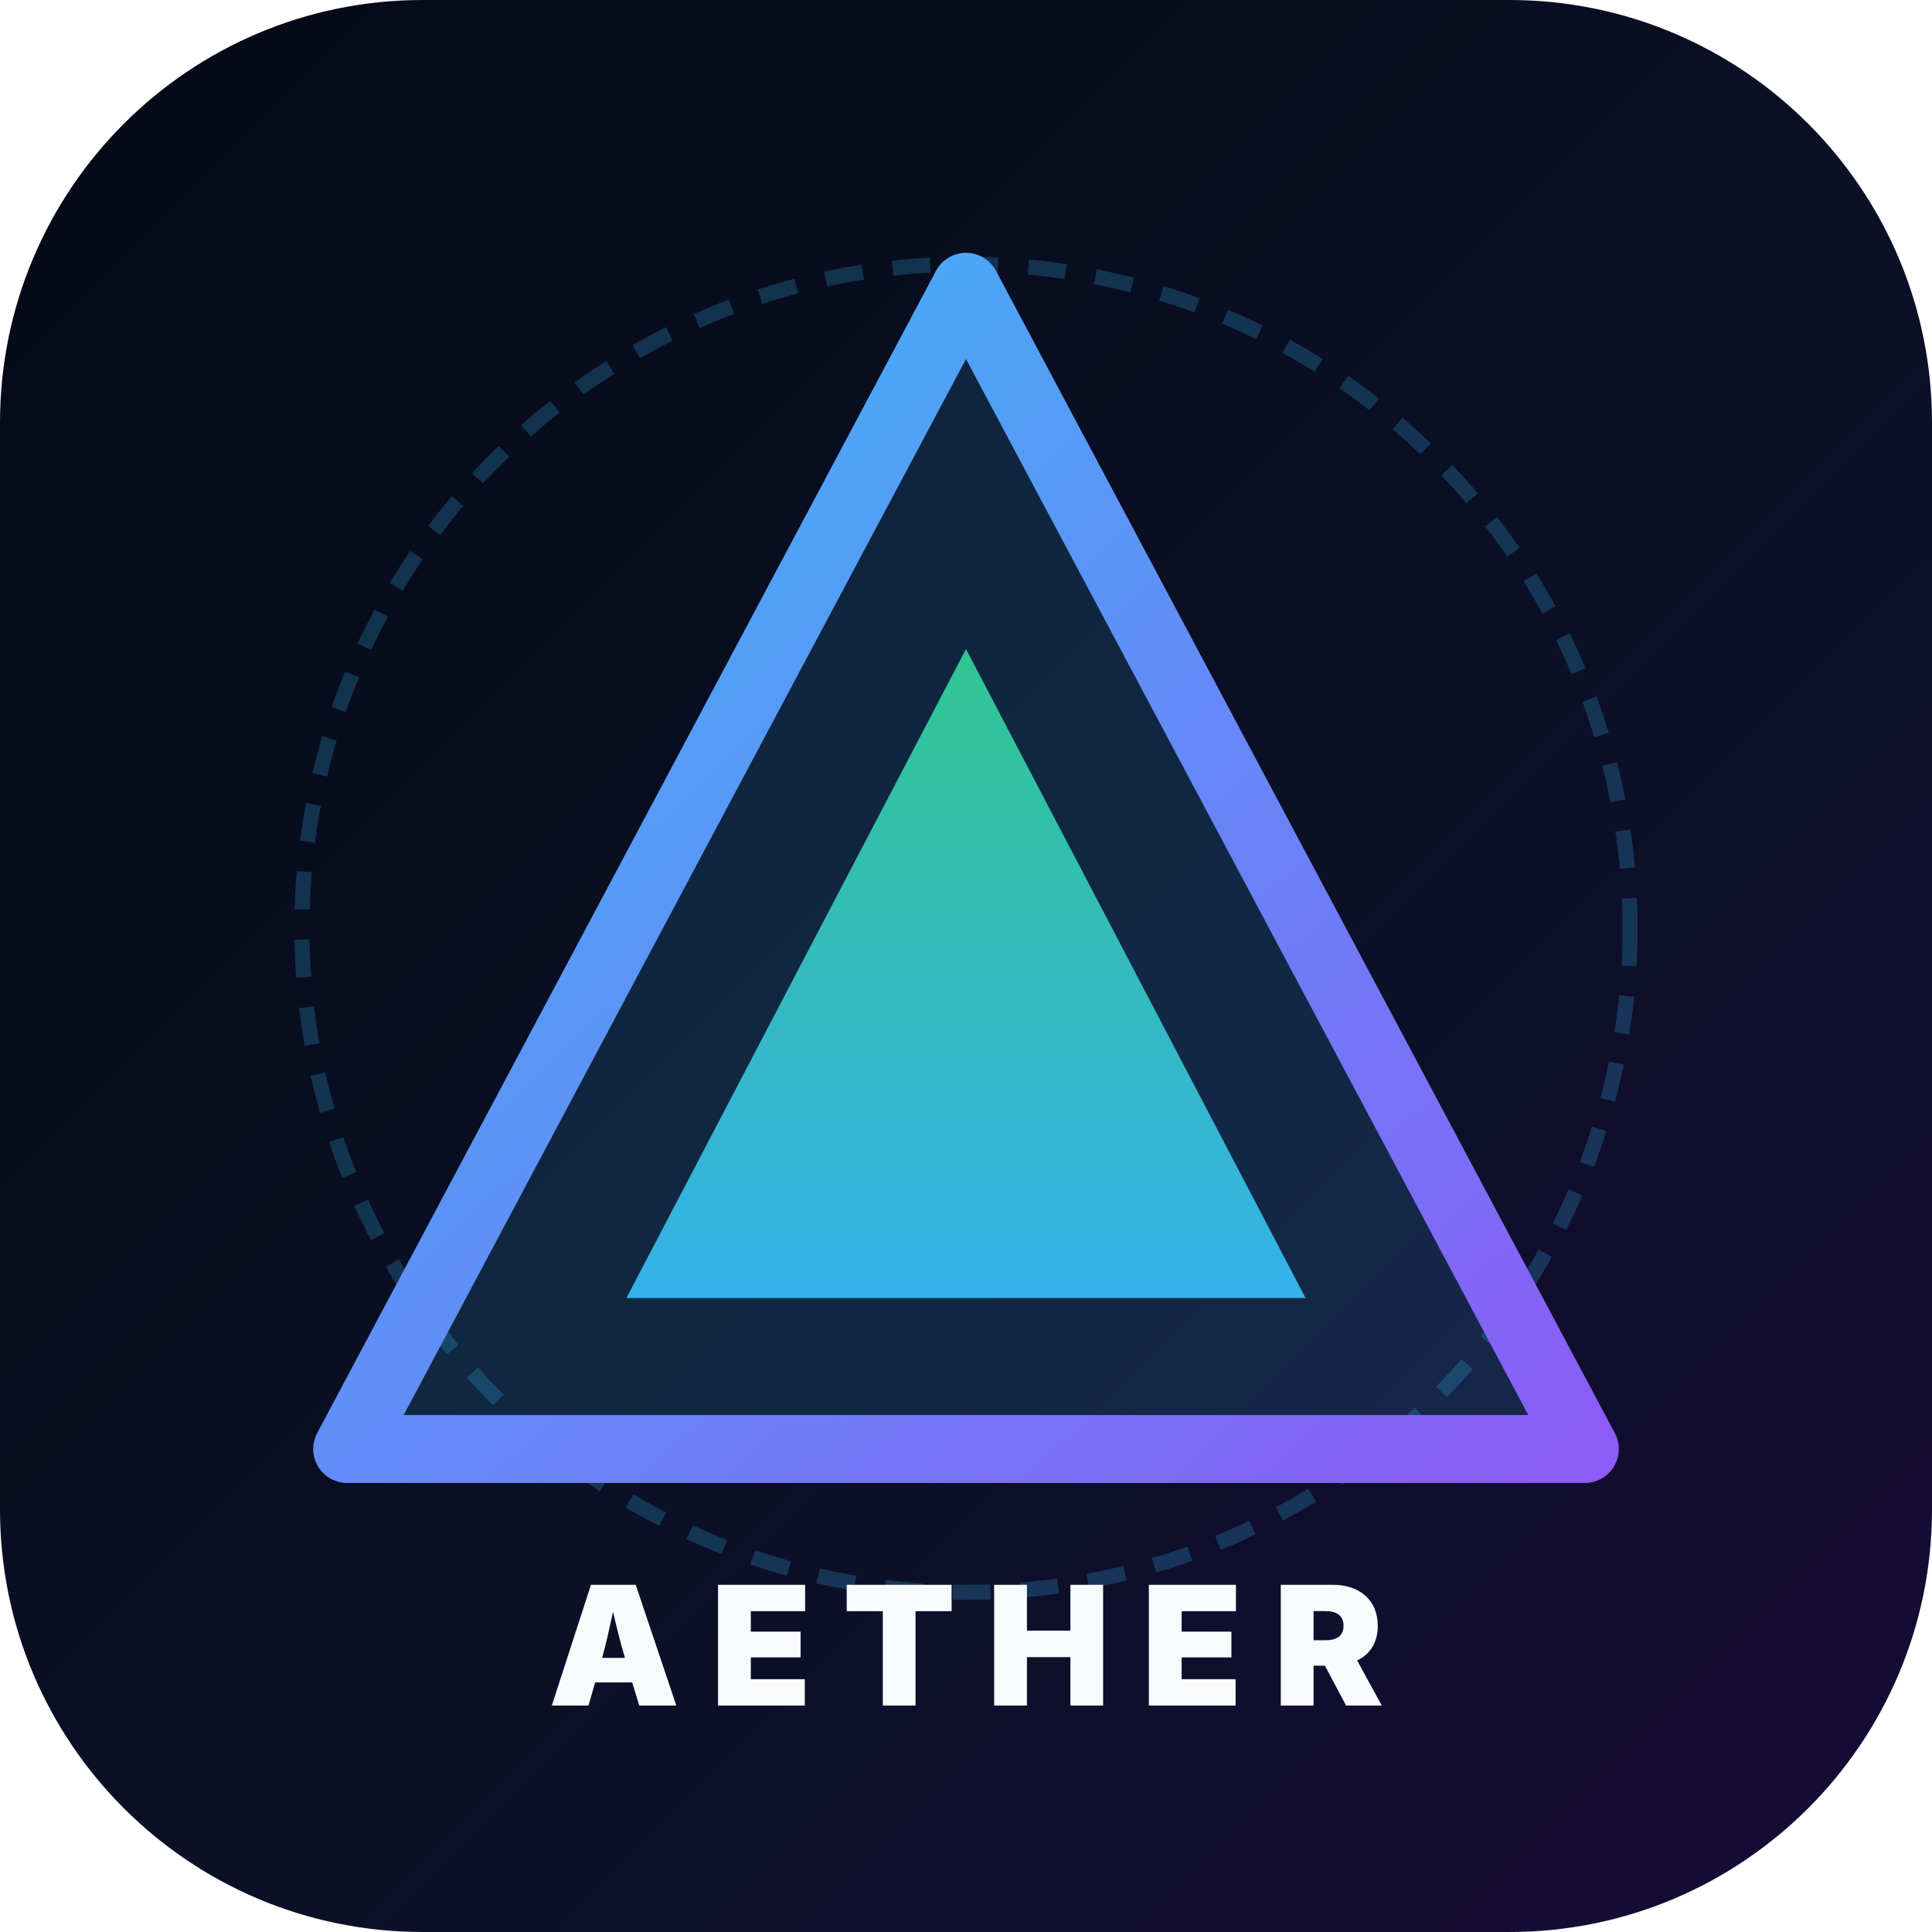
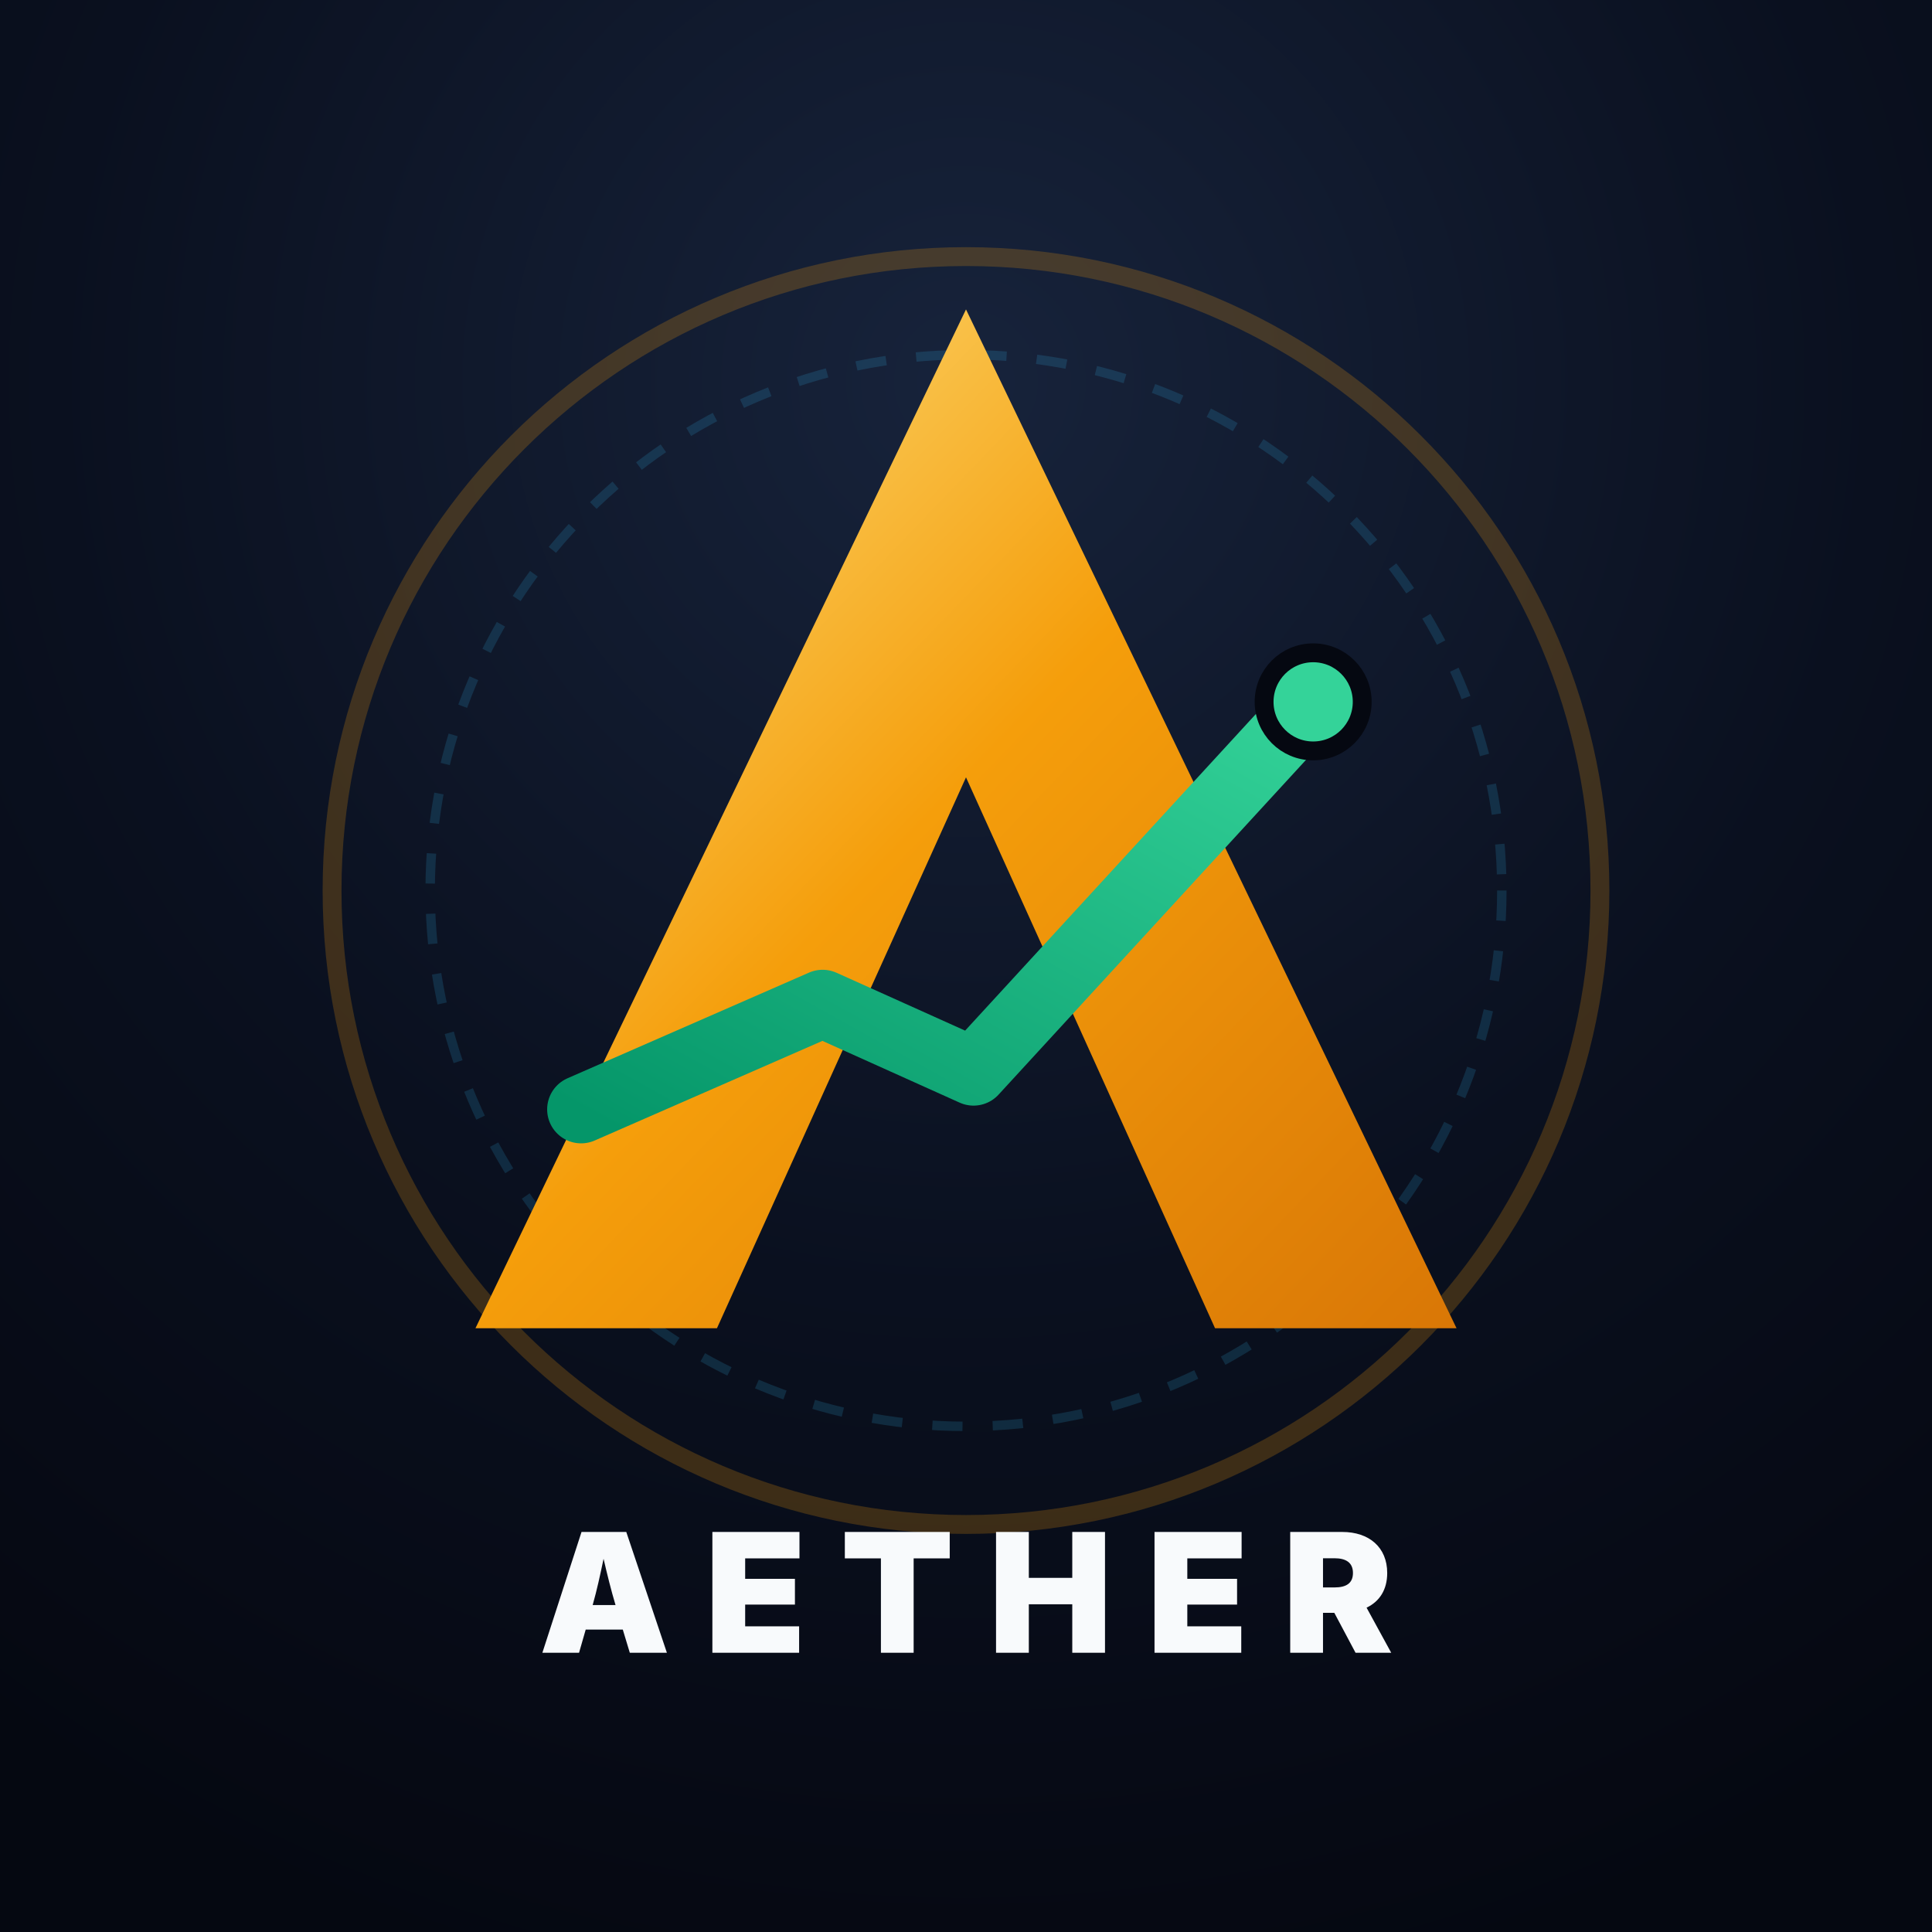
<svg xmlns="http://www.w3.org/2000/svg" viewBox="0 0 512 512" width="512" height="512">
  <defs>
-     <linearGradient id="bg" x1="0" y1="0" x2="1" y2="1">
-       <stop offset="0%" stop-color="#050816" />
-       <stop offset="55%" stop-color="#0b1026" />
-       <stop offset="100%" stop-color="#170b36" />
+     <radialGradient id="bgGlow" cx="50%" cy="20%" r="85%">
+       <stop offset="0%" stop-color="#17233b" />
+       <stop offset="55%" stop-color="#0a101f" />
+       <stop offset="100%" stop-color="#050811" />
+     </radialGradient>
+     <linearGradient id="goldArc" x1="0" y1="0" x2="1" y2="1">
+       <stop offset="0%" stop-color="#fde68a" />
+       <stop offset="48%" stop-color="#f59e0b" />
+       <stop offset="100%" stop-color="#d97706" />
    </linearGradient>
-     <linearGradient id="triOuter" x1="0" y1="0" x2="1" y2="1">
-       <stop offset="0%" stop-color="#38bdf8" />
-       <stop offset="100%" stop-color="#8b5cf6" />
-     </linearGradient>
-     <linearGradient id="triInner" x1="0" y1="0" x2="0" y2="1">
-       <stop offset="0%" stop-color="#34d399" />
-       <stop offset="100%" stop-color="#38bdf8" />
+     <linearGradient id="emeraldPulse" x1="0" y1="1" x2="1" y2="0">
+       <stop offset="0%" stop-color="#059669" />
+       <stop offset="100%" stop-color="#34d399" />
    </linearGradient>
  </defs>
-   <rect width="512" height="512" rx="112" fill="url(#bg)" />
-   <circle cx="256" cy="246" r="176" fill="none" stroke="rgba(56,189,248,0.22)" stroke-width="4" stroke-dasharray="10 8" />
-   <path d="M256 76 L92 384 H420 Z" fill="rgba(56,189,248,0.14)" stroke="url(#triOuter)" stroke-width="18" stroke-linejoin="round" />
-   <path d="M256 172 L166 344 H346 Z" fill="url(#triInner)" opacity="0.92" />
-   <text x="256" y="452" text-anchor="middle" fill="#f8fafc" font-family="system-ui, -apple-system, sans-serif" font-size="44" font-weight="900" letter-spacing="8">AETHER</text>
+   <rect width="512" height="512" fill="url(#bgGlow)" />
+   <circle cx="256" cy="236" r="168" fill="none" stroke="rgba(245,158,11,0.22)" stroke-width="5" />
+   <circle cx="256" cy="236" r="142" fill="none" stroke="rgba(56,189,248,0.16)" stroke-width="2.5" stroke-dasharray="8 8" />
+   <polygon points="256,82 126,352 190,352 256,206 322,352 386,352" fill="url(#goldArc)" />
+   <polyline points="154,294 218,266 258,284 348,186" fill="none" stroke="url(#emeraldPulse)" stroke-width="18" stroke-linecap="round" stroke-linejoin="round" />
+   <circle cx="348" cy="186" r="13" fill="#34d399" stroke="#050811" stroke-width="5" />
+   <text x="256" y="438" text-anchor="middle" fill="#f8fafc" font-family="-apple-system, BlinkMacSystemFont, Segoe UI, sans-serif" font-size="44" font-weight="900" letter-spacing="9">AETHER</text>
</svg>
